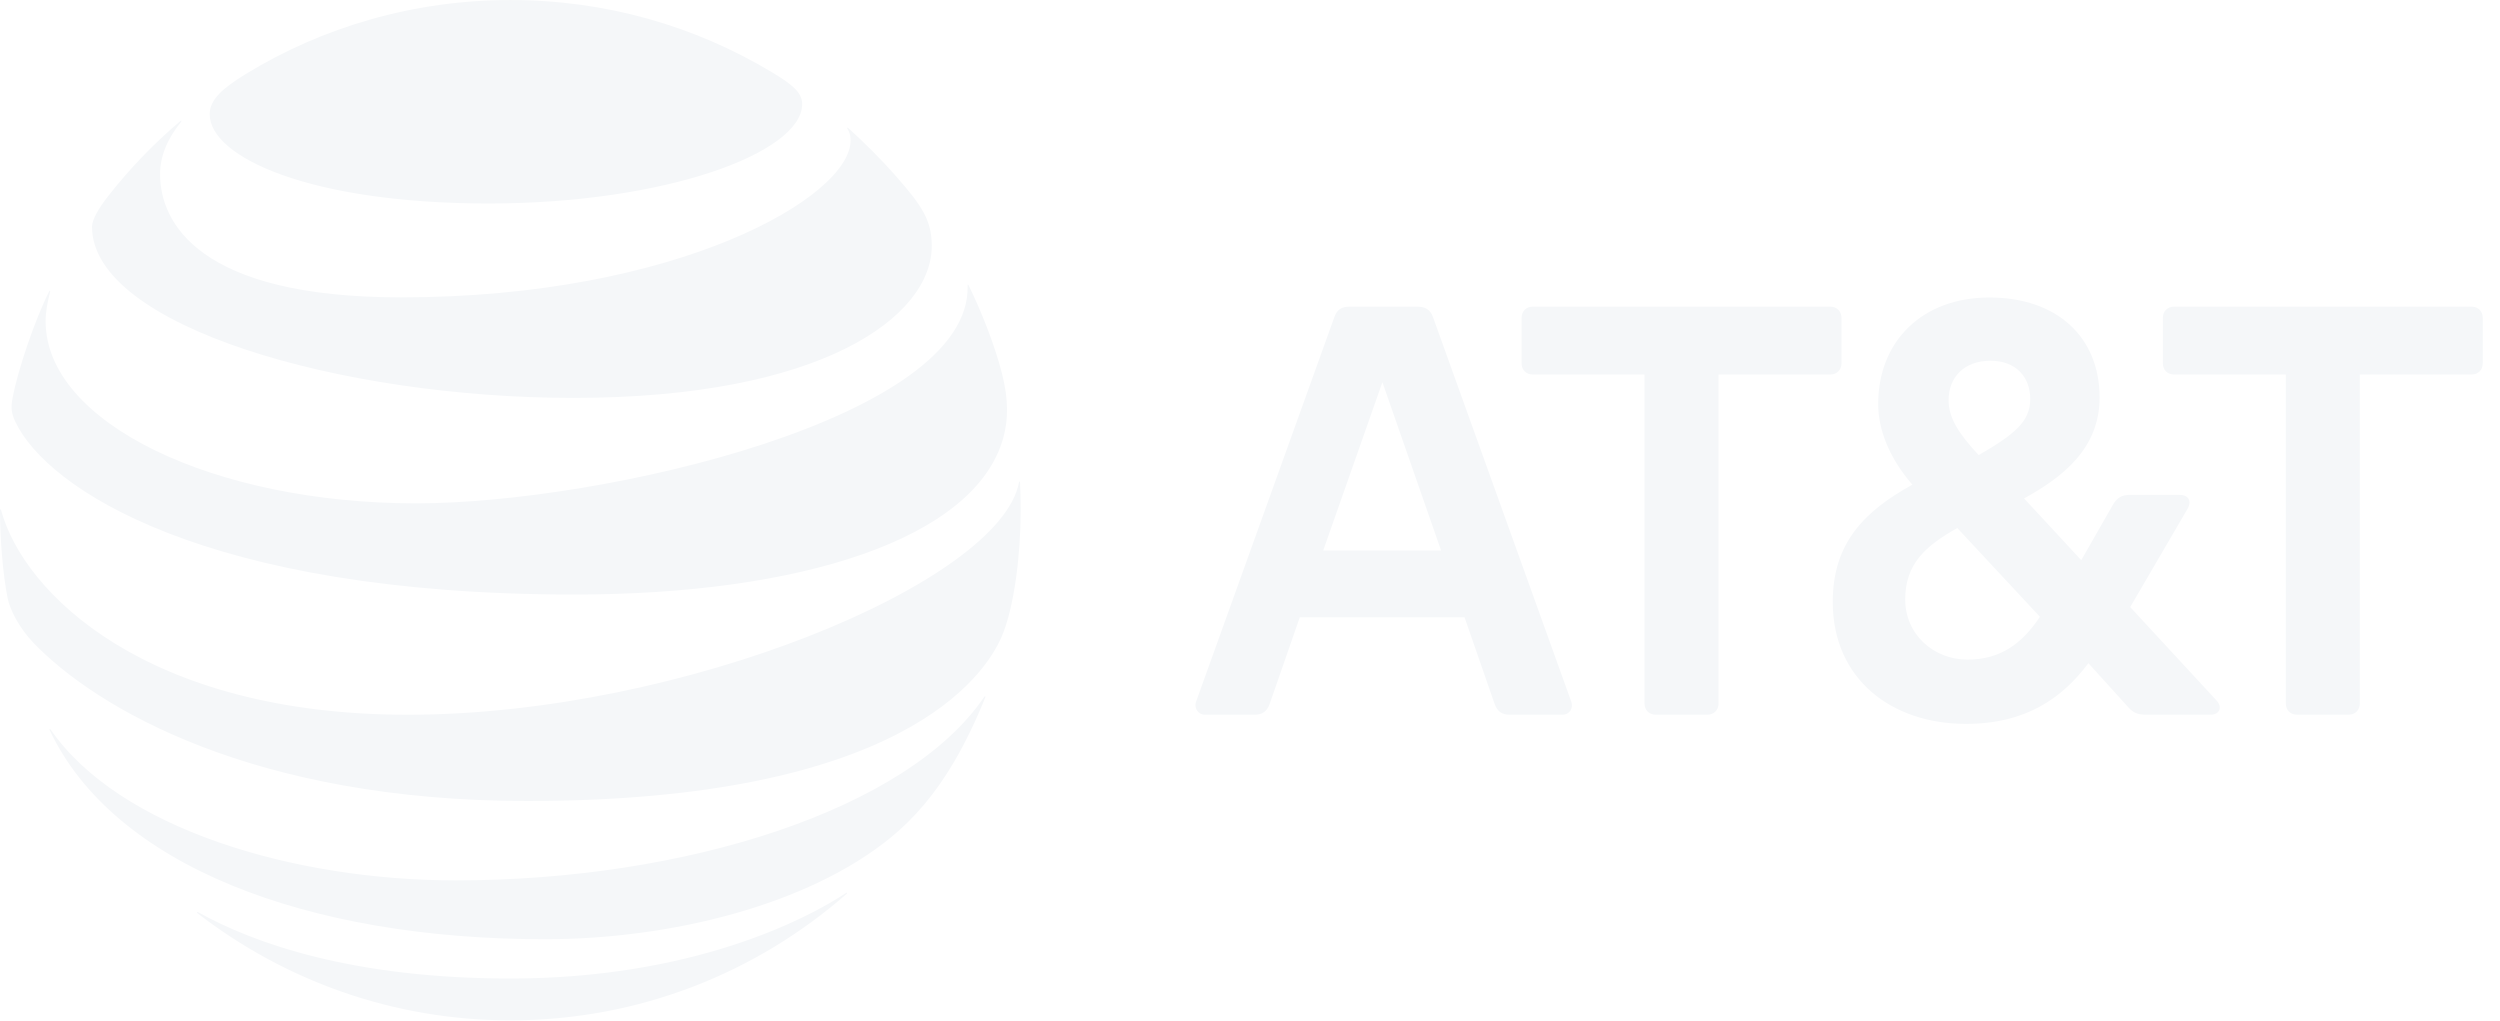
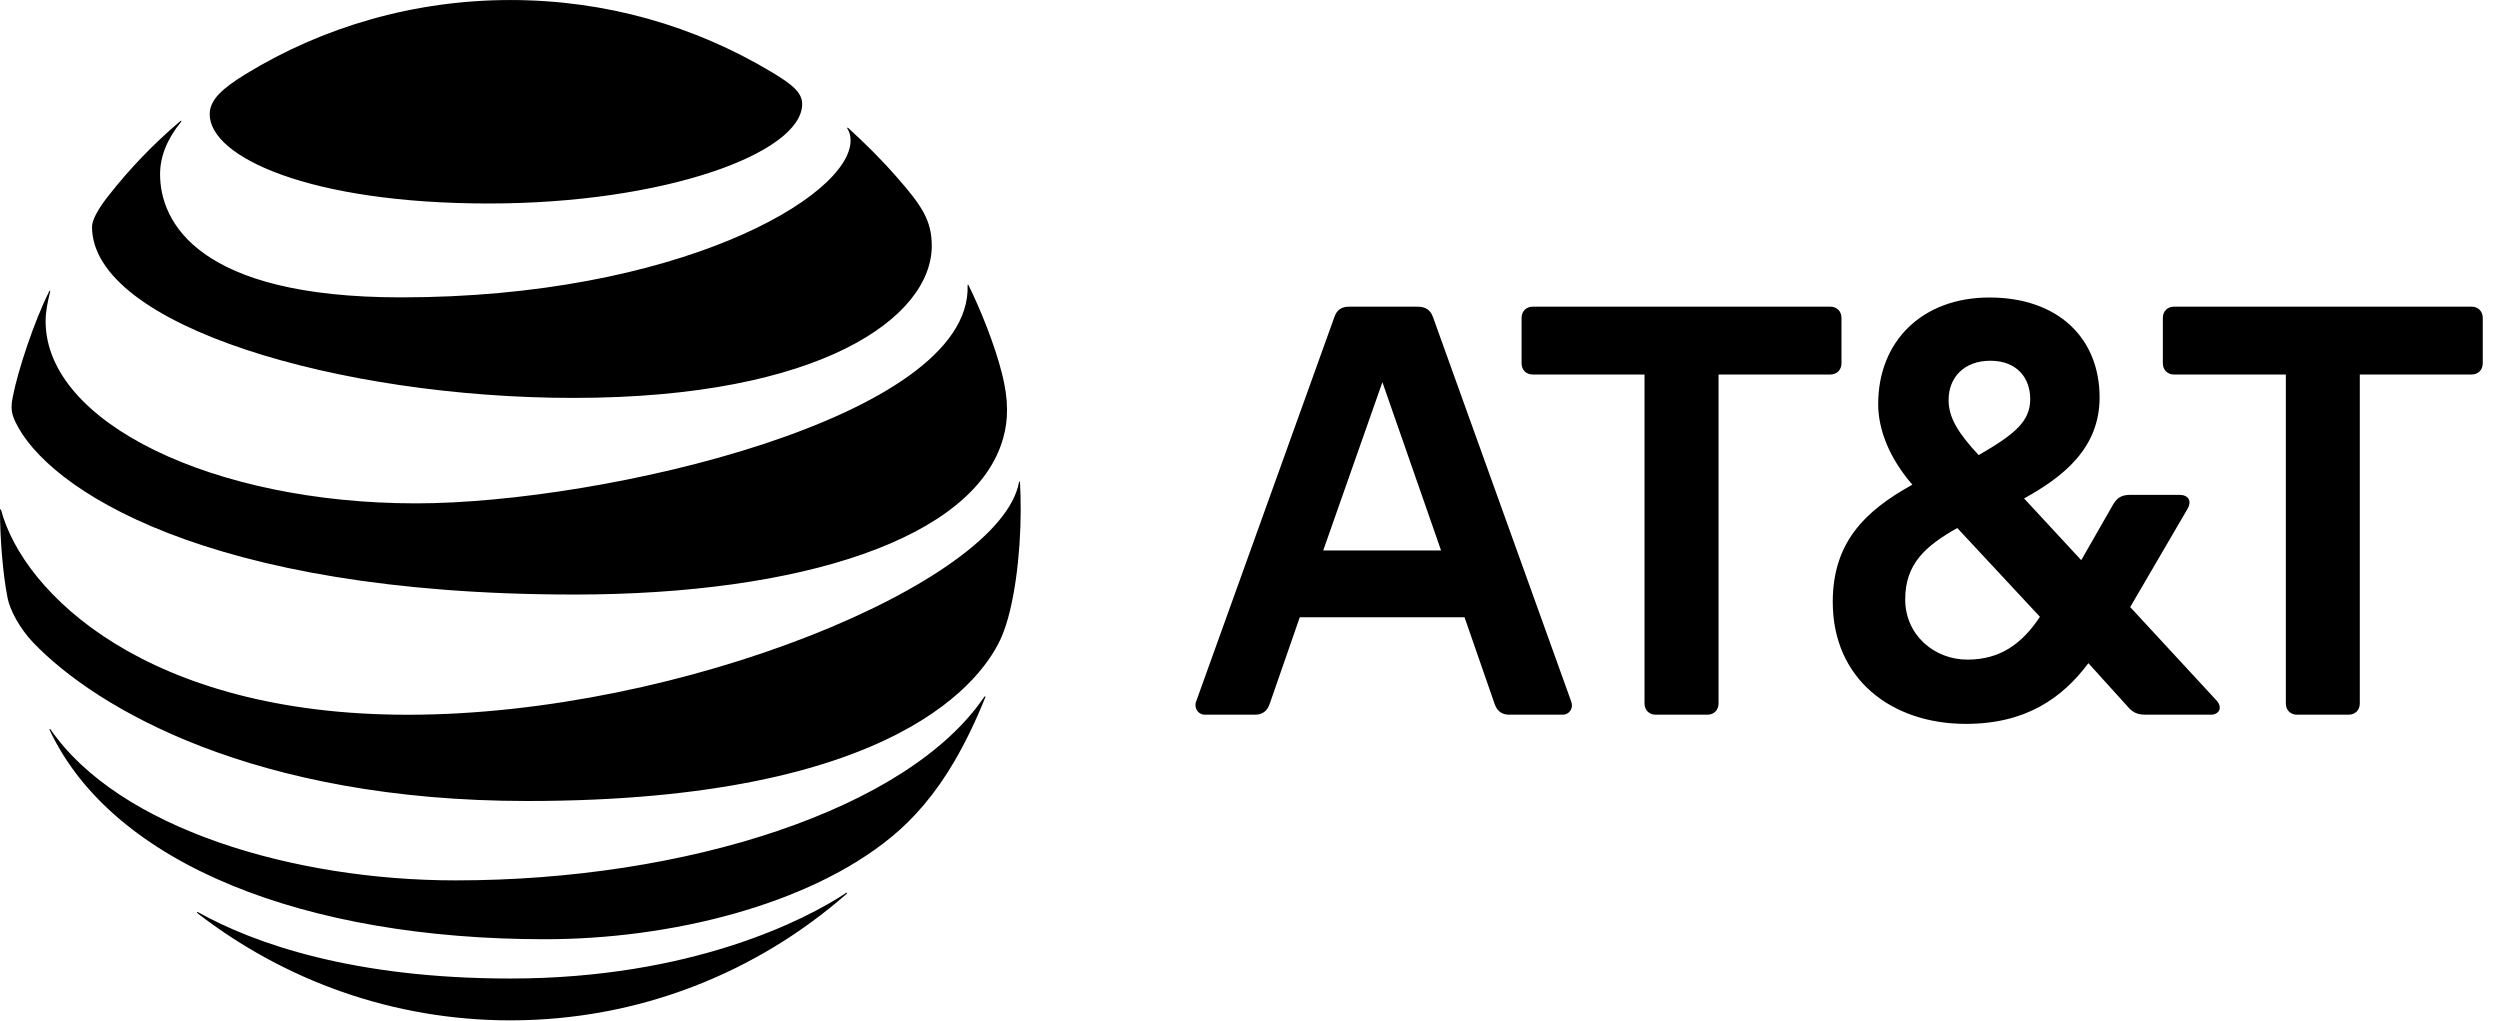
- <svg xmlns="http://www.w3.org/2000/svg" width="98" height="40" viewBox="0 0 98 40" fill="none">
-   <path d="M90.045 28.016C89.784 28.016 89.605 27.836 89.605 27.576V14.681H85.225C84.964 14.681 84.784 14.501 84.784 14.241V12.462C84.784 12.202 84.964 12.021 85.225 12.021H96.885C97.145 12.021 97.324 12.202 97.324 12.462V14.241C97.324 14.501 97.145 14.681 96.885 14.681H92.504V27.576C92.504 27.836 92.324 28.016 92.065 28.016H90.045ZM56.49 21.578L54.19 14.981L51.87 21.578H56.49ZM61.59 27.495C61.69 27.756 61.53 28.016 61.25 28.016H59.17C58.87 28.016 58.69 27.877 58.59 27.596L57.41 24.198H50.951L49.77 27.596C49.67 27.877 49.49 28.016 49.19 28.016H47.231C46.971 28.016 46.79 27.756 46.89 27.495L52.31 12.422C52.41 12.141 52.59 12.022 52.89 12.022H55.57C55.87 12.022 56.07 12.141 56.17 12.422L61.59 27.495ZM77.125 25.857C78.404 25.857 79.264 25.238 79.965 24.178L76.725 20.698C75.485 21.399 74.684 22.098 74.684 23.498C74.685 24.877 75.804 25.857 77.125 25.857ZM78.025 14.141C76.985 14.141 76.385 14.801 76.385 15.681C76.385 16.36 76.744 16.96 77.564 17.84C78.984 17.02 79.585 16.52 79.585 15.641C79.585 14.82 79.065 14.141 78.025 14.141ZM86.885 27.456C87.145 27.737 86.985 28.016 86.664 28.016H84.124C83.784 28.016 83.604 27.936 83.385 27.676L81.865 25.997C80.845 27.357 79.424 28.376 77.064 28.376C74.145 28.376 71.844 26.617 71.844 23.598C71.844 21.279 73.085 20.039 74.965 18.999C74.044 17.94 73.625 16.82 73.625 15.841C73.625 13.361 75.365 11.662 77.984 11.662C80.664 11.662 82.304 13.242 82.304 15.581C82.304 17.58 80.865 18.698 79.344 19.539L81.585 21.959L82.844 19.759C83.004 19.499 83.184 19.399 83.504 19.399H85.443C85.764 19.399 85.944 19.619 85.744 19.959L83.504 23.797L86.885 27.456ZM66.926 28.016C67.186 28.016 67.367 27.836 67.367 27.576V14.681H71.746C72.006 14.681 72.186 14.501 72.186 14.241V12.462C72.186 12.202 72.006 12.021 71.746 12.021H60.086C59.826 12.021 59.646 12.202 59.646 12.462V14.241C59.646 14.501 59.826 14.681 60.086 14.681H64.465V27.576C64.465 27.836 64.646 28.016 64.906 28.016H66.926Z" fill="#F5F7F9" />
-   <path d="M7.738 35.795C11.13 38.421 15.387 39.998 20.006 39.998C25.06 39.998 29.668 38.122 33.185 35.041C33.227 35.004 33.206 34.978 33.164 35.004C31.586 36.057 27.089 38.358 20.006 38.358C13.851 38.358 9.961 36.985 7.764 35.758C7.722 35.738 7.707 35.769 7.738 35.795ZM21.364 36.818C26.287 36.818 31.697 35.475 34.932 32.819C35.818 32.095 36.661 31.131 37.416 29.837C37.851 29.092 38.276 28.207 38.623 27.337C38.638 27.294 38.612 27.274 38.58 27.321C35.571 31.749 26.858 34.511 17.862 34.511C11.503 34.511 4.66 32.478 1.982 28.595C1.955 28.559 1.929 28.574 1.945 28.615C4.44 33.92 12.011 36.818 21.364 36.818ZM15.985 28.018C5.746 28.018 0.918 23.249 0.042 19.994C0.031 19.947 0 19.957 0 20C0 21.095 0.11 22.509 0.299 23.448C0.389 23.904 0.76 24.621 1.305 25.193C3.785 27.777 9.966 31.399 20.671 31.399C35.256 31.399 38.591 26.54 39.272 24.942C39.759 23.799 40.011 21.734 40.011 20C40.011 19.58 40.001 19.245 39.985 18.915C39.985 18.862 39.954 18.858 39.944 18.91C39.215 22.82 26.753 28.018 15.985 28.018ZM1.929 11.42C1.342 12.585 0.692 14.549 0.499 15.566C0.414 16.001 0.45 16.21 0.603 16.536C1.83 19.14 8.037 23.306 22.517 23.306C31.351 23.306 38.213 21.136 39.325 17.175C39.529 16.446 39.54 15.676 39.277 14.639C38.983 13.48 38.433 12.128 37.967 11.179C37.952 11.148 37.925 11.153 37.93 11.189C38.103 16.384 23.618 19.732 16.309 19.732C8.393 19.732 1.788 16.578 1.788 12.594C1.788 12.212 1.867 11.829 1.966 11.431C1.976 11.394 1.945 11.388 1.929 11.42ZM33.217 5.042C33.301 5.174 33.343 5.314 33.343 5.504C33.343 7.726 26.543 11.657 15.718 11.657C7.764 11.657 6.275 8.706 6.275 6.829C6.275 6.158 6.532 5.472 7.099 4.775C7.13 4.733 7.103 4.717 7.068 4.748C6.034 5.624 5.085 6.609 4.252 7.673C3.854 8.176 3.607 8.622 3.607 8.889C3.607 12.778 13.358 15.598 22.475 15.598C32.19 15.598 36.525 12.426 36.525 9.639C36.525 8.643 36.138 8.061 35.146 6.934C34.502 6.2 33.893 5.603 33.248 5.015C33.217 4.99 33.196 5.011 33.217 5.042ZM30.239 2.82C27.241 1.023 23.759 0.001 20.006 0.001C16.226 0.001 12.64 1.059 9.631 2.904C8.728 3.459 8.22 3.904 8.22 4.477C8.22 6.164 12.162 7.977 19.156 7.977C26.077 7.977 31.445 5.991 31.445 4.078C31.445 3.622 31.046 3.302 30.239 2.82Z" fill="#F5F7F9" />
+ <svg xmlns="http://www.w3.org/2000/svg" width="98" height="40" viewBox="0 0 98 40">
+   <path d="M90.045 28.016C89.784 28.016 89.605 27.836 89.605 27.576V14.681H85.225C84.964 14.681 84.784 14.501 84.784 14.241V12.462C84.784 12.202 84.964 12.021 85.225 12.021H96.885C97.145 12.021 97.324 12.202 97.324 12.462V14.241C97.324 14.501 97.145 14.681 96.885 14.681H92.504V27.576C92.504 27.836 92.324 28.016 92.065 28.016H90.045ZM56.49 21.578L54.19 14.981L51.87 21.578H56.49ZM61.59 27.495C61.69 27.756 61.53 28.016 61.25 28.016H59.17C58.87 28.016 58.69 27.877 58.59 27.596L57.41 24.198H50.951L49.77 27.596C49.67 27.877 49.49 28.016 49.19 28.016H47.231C46.971 28.016 46.79 27.756 46.89 27.495L52.31 12.422C52.41 12.141 52.59 12.022 52.89 12.022H55.57C55.87 12.022 56.07 12.141 56.17 12.422L61.59 27.495ZM77.125 25.857C78.404 25.857 79.264 25.238 79.965 24.178L76.725 20.698C75.485 21.399 74.684 22.098 74.684 23.498C74.685 24.877 75.804 25.857 77.125 25.857ZM78.025 14.141C76.985 14.141 76.385 14.801 76.385 15.681C76.385 16.36 76.744 16.96 77.564 17.84C78.984 17.02 79.585 16.52 79.585 15.641C79.585 14.82 79.065 14.141 78.025 14.141ZM86.885 27.456C87.145 27.737 86.985 28.016 86.664 28.016H84.124C83.784 28.016 83.604 27.936 83.385 27.676L81.865 25.997C80.845 27.357 79.424 28.376 77.064 28.376C74.145 28.376 71.844 26.617 71.844 23.598C71.844 21.279 73.085 20.039 74.965 18.999C74.044 17.94 73.625 16.82 73.625 15.841C73.625 13.361 75.365 11.662 77.984 11.662C80.664 11.662 82.304 13.242 82.304 15.581C82.304 17.58 80.865 18.698 79.344 19.539L81.585 21.959L82.844 19.759C83.004 19.499 83.184 19.399 83.504 19.399H85.443C85.764 19.399 85.944 19.619 85.744 19.959L83.504 23.797L86.885 27.456ZM66.926 28.016C67.186 28.016 67.367 27.836 67.367 27.576V14.681H71.746C72.006 14.681 72.186 14.501 72.186 14.241V12.462C72.186 12.202 72.006 12.021 71.746 12.021H60.086C59.826 12.021 59.646 12.202 59.646 12.462V14.241C59.646 14.501 59.826 14.681 60.086 14.681H64.465V27.576C64.465 27.836 64.646 28.016 64.906 28.016H66.926Z" />
+   <path d="M7.738 35.795C11.13 38.421 15.387 39.998 20.006 39.998C25.06 39.998 29.668 38.122 33.185 35.041C33.227 35.004 33.206 34.978 33.164 35.004C31.586 36.057 27.089 38.358 20.006 38.358C13.851 38.358 9.961 36.985 7.764 35.758C7.722 35.738 7.707 35.769 7.738 35.795ZM21.364 36.818C26.287 36.818 31.697 35.475 34.932 32.819C35.818 32.095 36.661 31.131 37.416 29.837C37.851 29.092 38.276 28.207 38.623 27.337C38.638 27.294 38.612 27.274 38.58 27.321C35.571 31.749 26.858 34.511 17.862 34.511C11.503 34.511 4.66 32.478 1.982 28.595C1.955 28.559 1.929 28.574 1.945 28.615C4.44 33.92 12.011 36.818 21.364 36.818ZM15.985 28.018C5.746 28.018 0.918 23.249 0.042 19.994C0.031 19.947 0 19.957 0 20C0 21.095 0.11 22.509 0.299 23.448C0.389 23.904 0.76 24.621 1.305 25.193C3.785 27.777 9.966 31.399 20.671 31.399C35.256 31.399 38.591 26.54 39.272 24.942C39.759 23.799 40.011 21.734 40.011 20C40.011 19.58 40.001 19.245 39.985 18.915C39.985 18.862 39.954 18.858 39.944 18.91C39.215 22.82 26.753 28.018 15.985 28.018ZM1.929 11.42C1.342 12.585 0.692 14.549 0.499 15.566C0.414 16.001 0.45 16.21 0.603 16.536C1.83 19.14 8.037 23.306 22.517 23.306C31.351 23.306 38.213 21.136 39.325 17.175C39.529 16.446 39.54 15.676 39.277 14.639C38.983 13.48 38.433 12.128 37.967 11.179C37.952 11.148 37.925 11.153 37.93 11.189C38.103 16.384 23.618 19.732 16.309 19.732C8.393 19.732 1.788 16.578 1.788 12.594C1.788 12.212 1.867 11.829 1.966 11.431C1.976 11.394 1.945 11.388 1.929 11.42ZM33.217 5.042C33.301 5.174 33.343 5.314 33.343 5.504C33.343 7.726 26.543 11.657 15.718 11.657C7.764 11.657 6.275 8.706 6.275 6.829C6.275 6.158 6.532 5.472 7.099 4.775C7.13 4.733 7.103 4.717 7.068 4.748C6.034 5.624 5.085 6.609 4.252 7.673C3.854 8.176 3.607 8.622 3.607 8.889C3.607 12.778 13.358 15.598 22.475 15.598C32.19 15.598 36.525 12.426 36.525 9.639C36.525 8.643 36.138 8.061 35.146 6.934C34.502 6.2 33.893 5.603 33.248 5.015C33.217 4.99 33.196 5.011 33.217 5.042ZM30.239 2.82C27.241 1.023 23.759 0.001 20.006 0.001C16.226 0.001 12.64 1.059 9.631 2.904C8.728 3.459 8.22 3.904 8.22 4.477C8.22 6.164 12.162 7.977 19.156 7.977C26.077 7.977 31.445 5.991 31.445 4.078C31.445 3.622 31.046 3.302 30.239 2.82Z" />
</svg>
